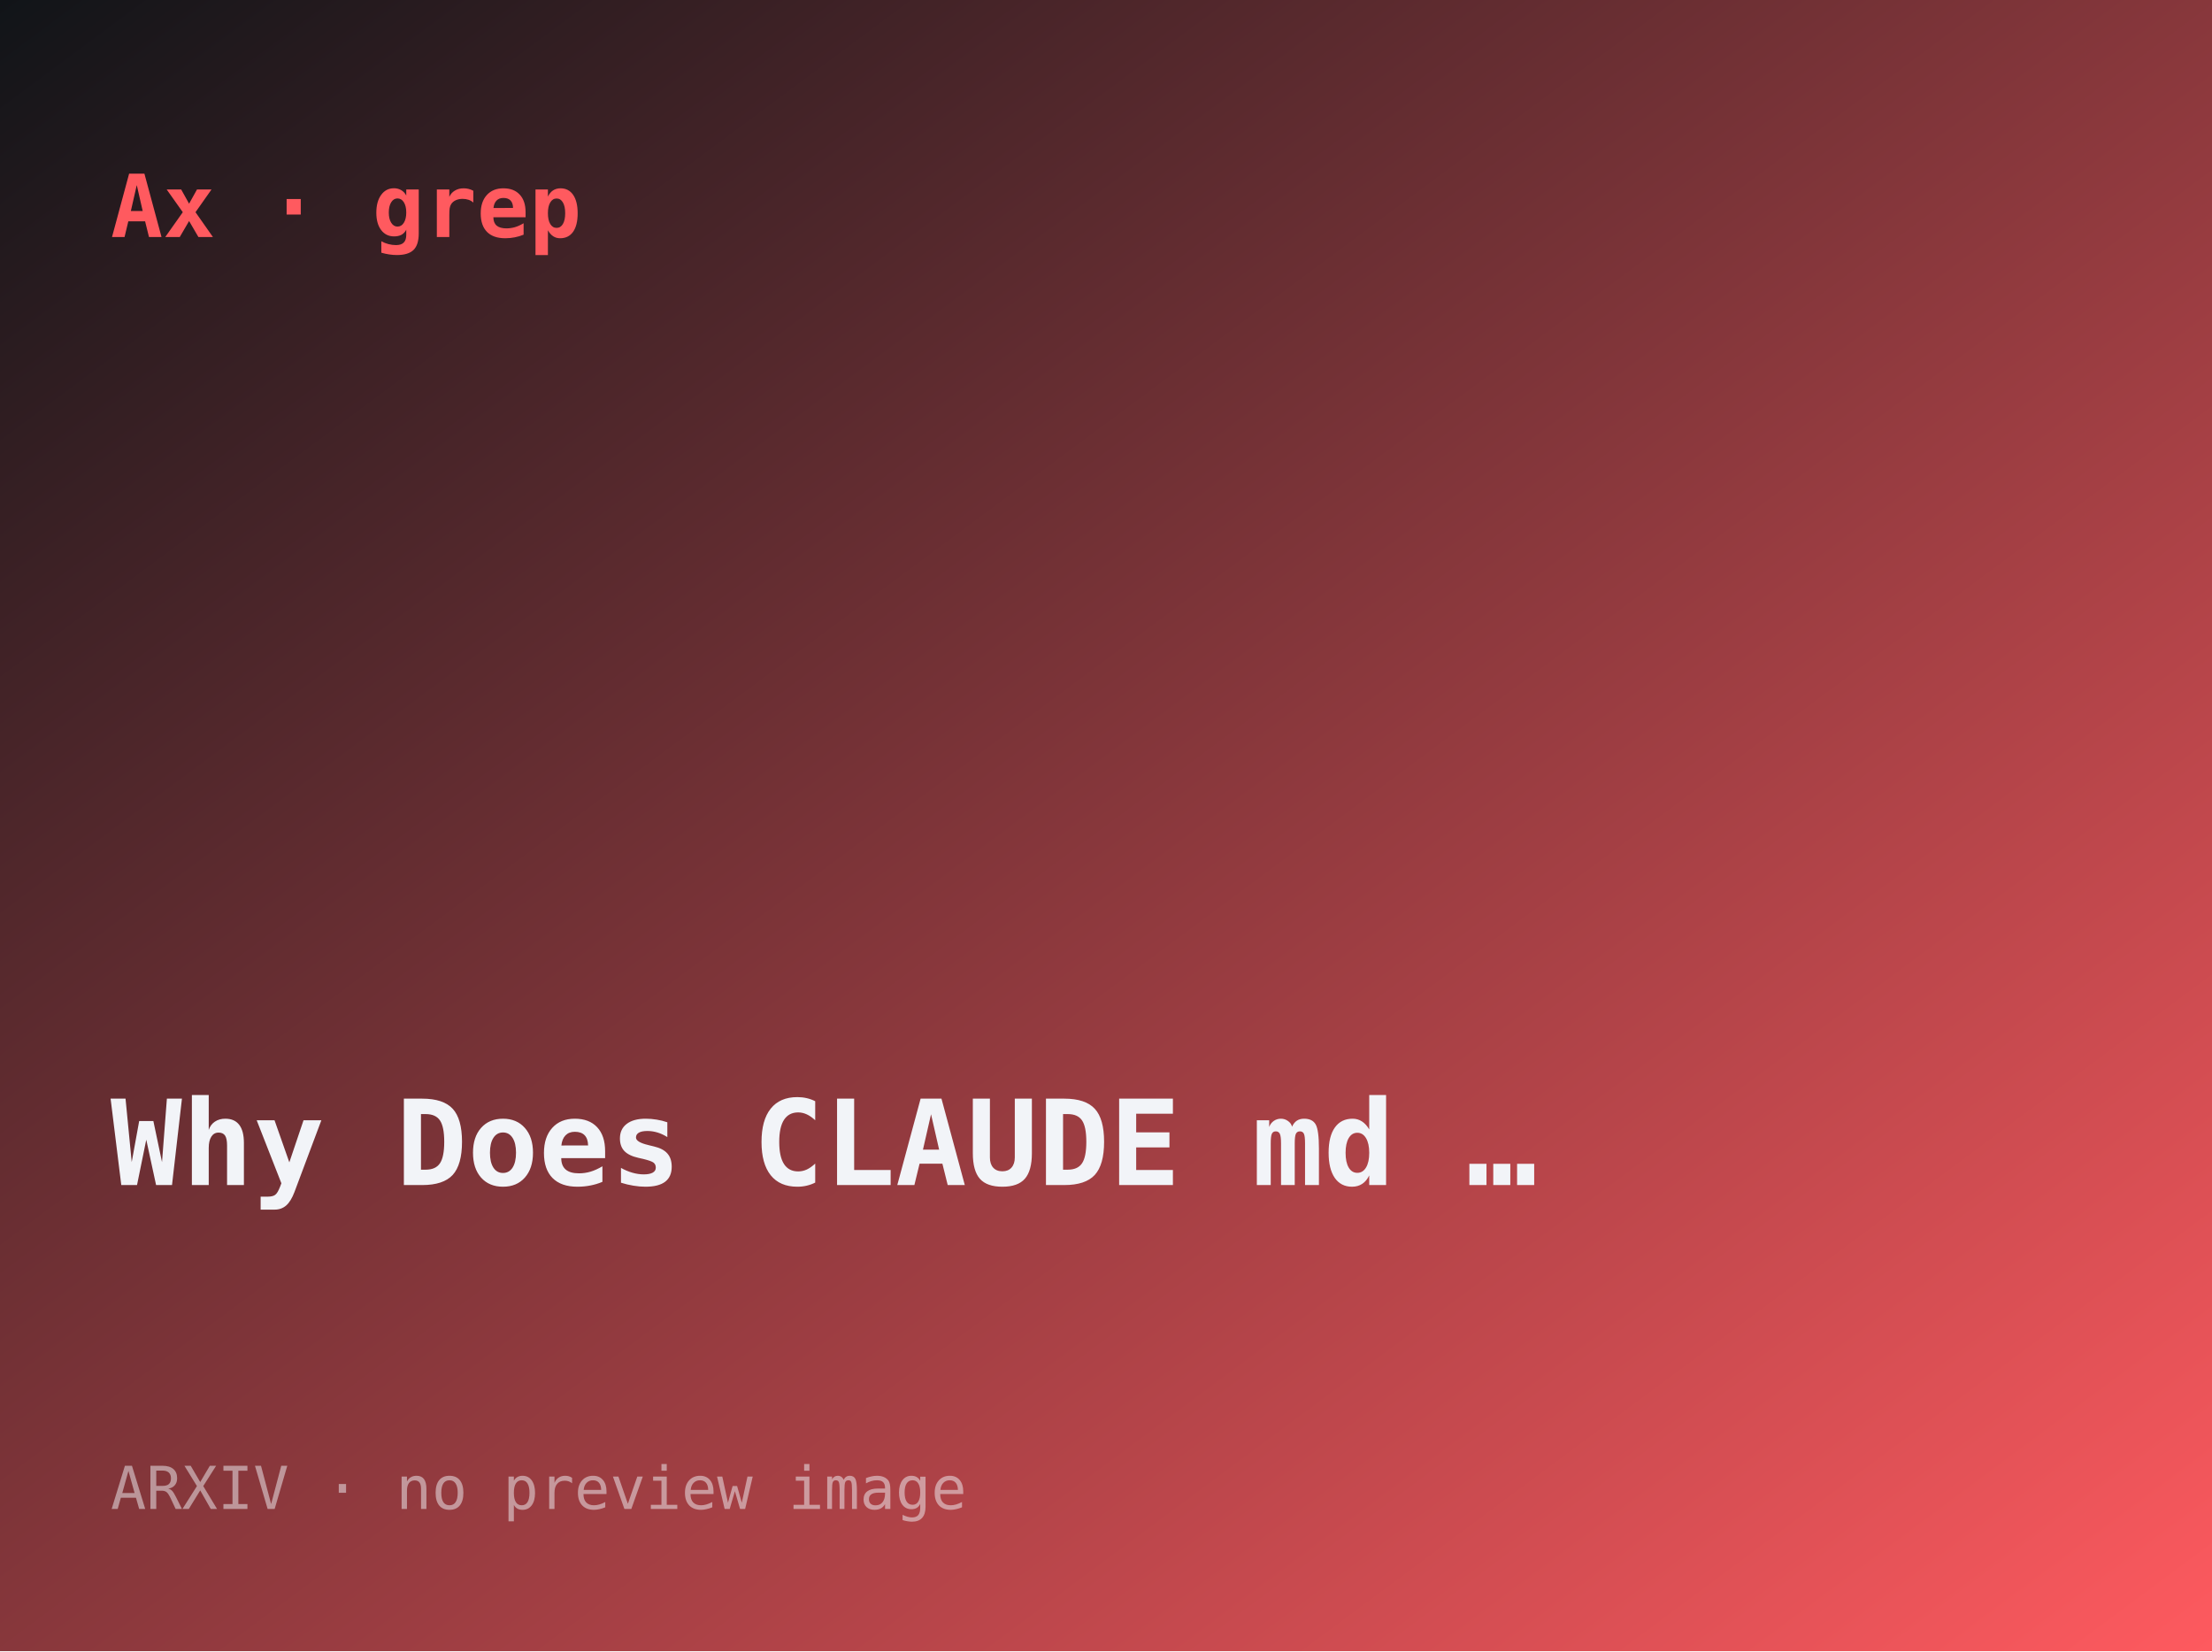
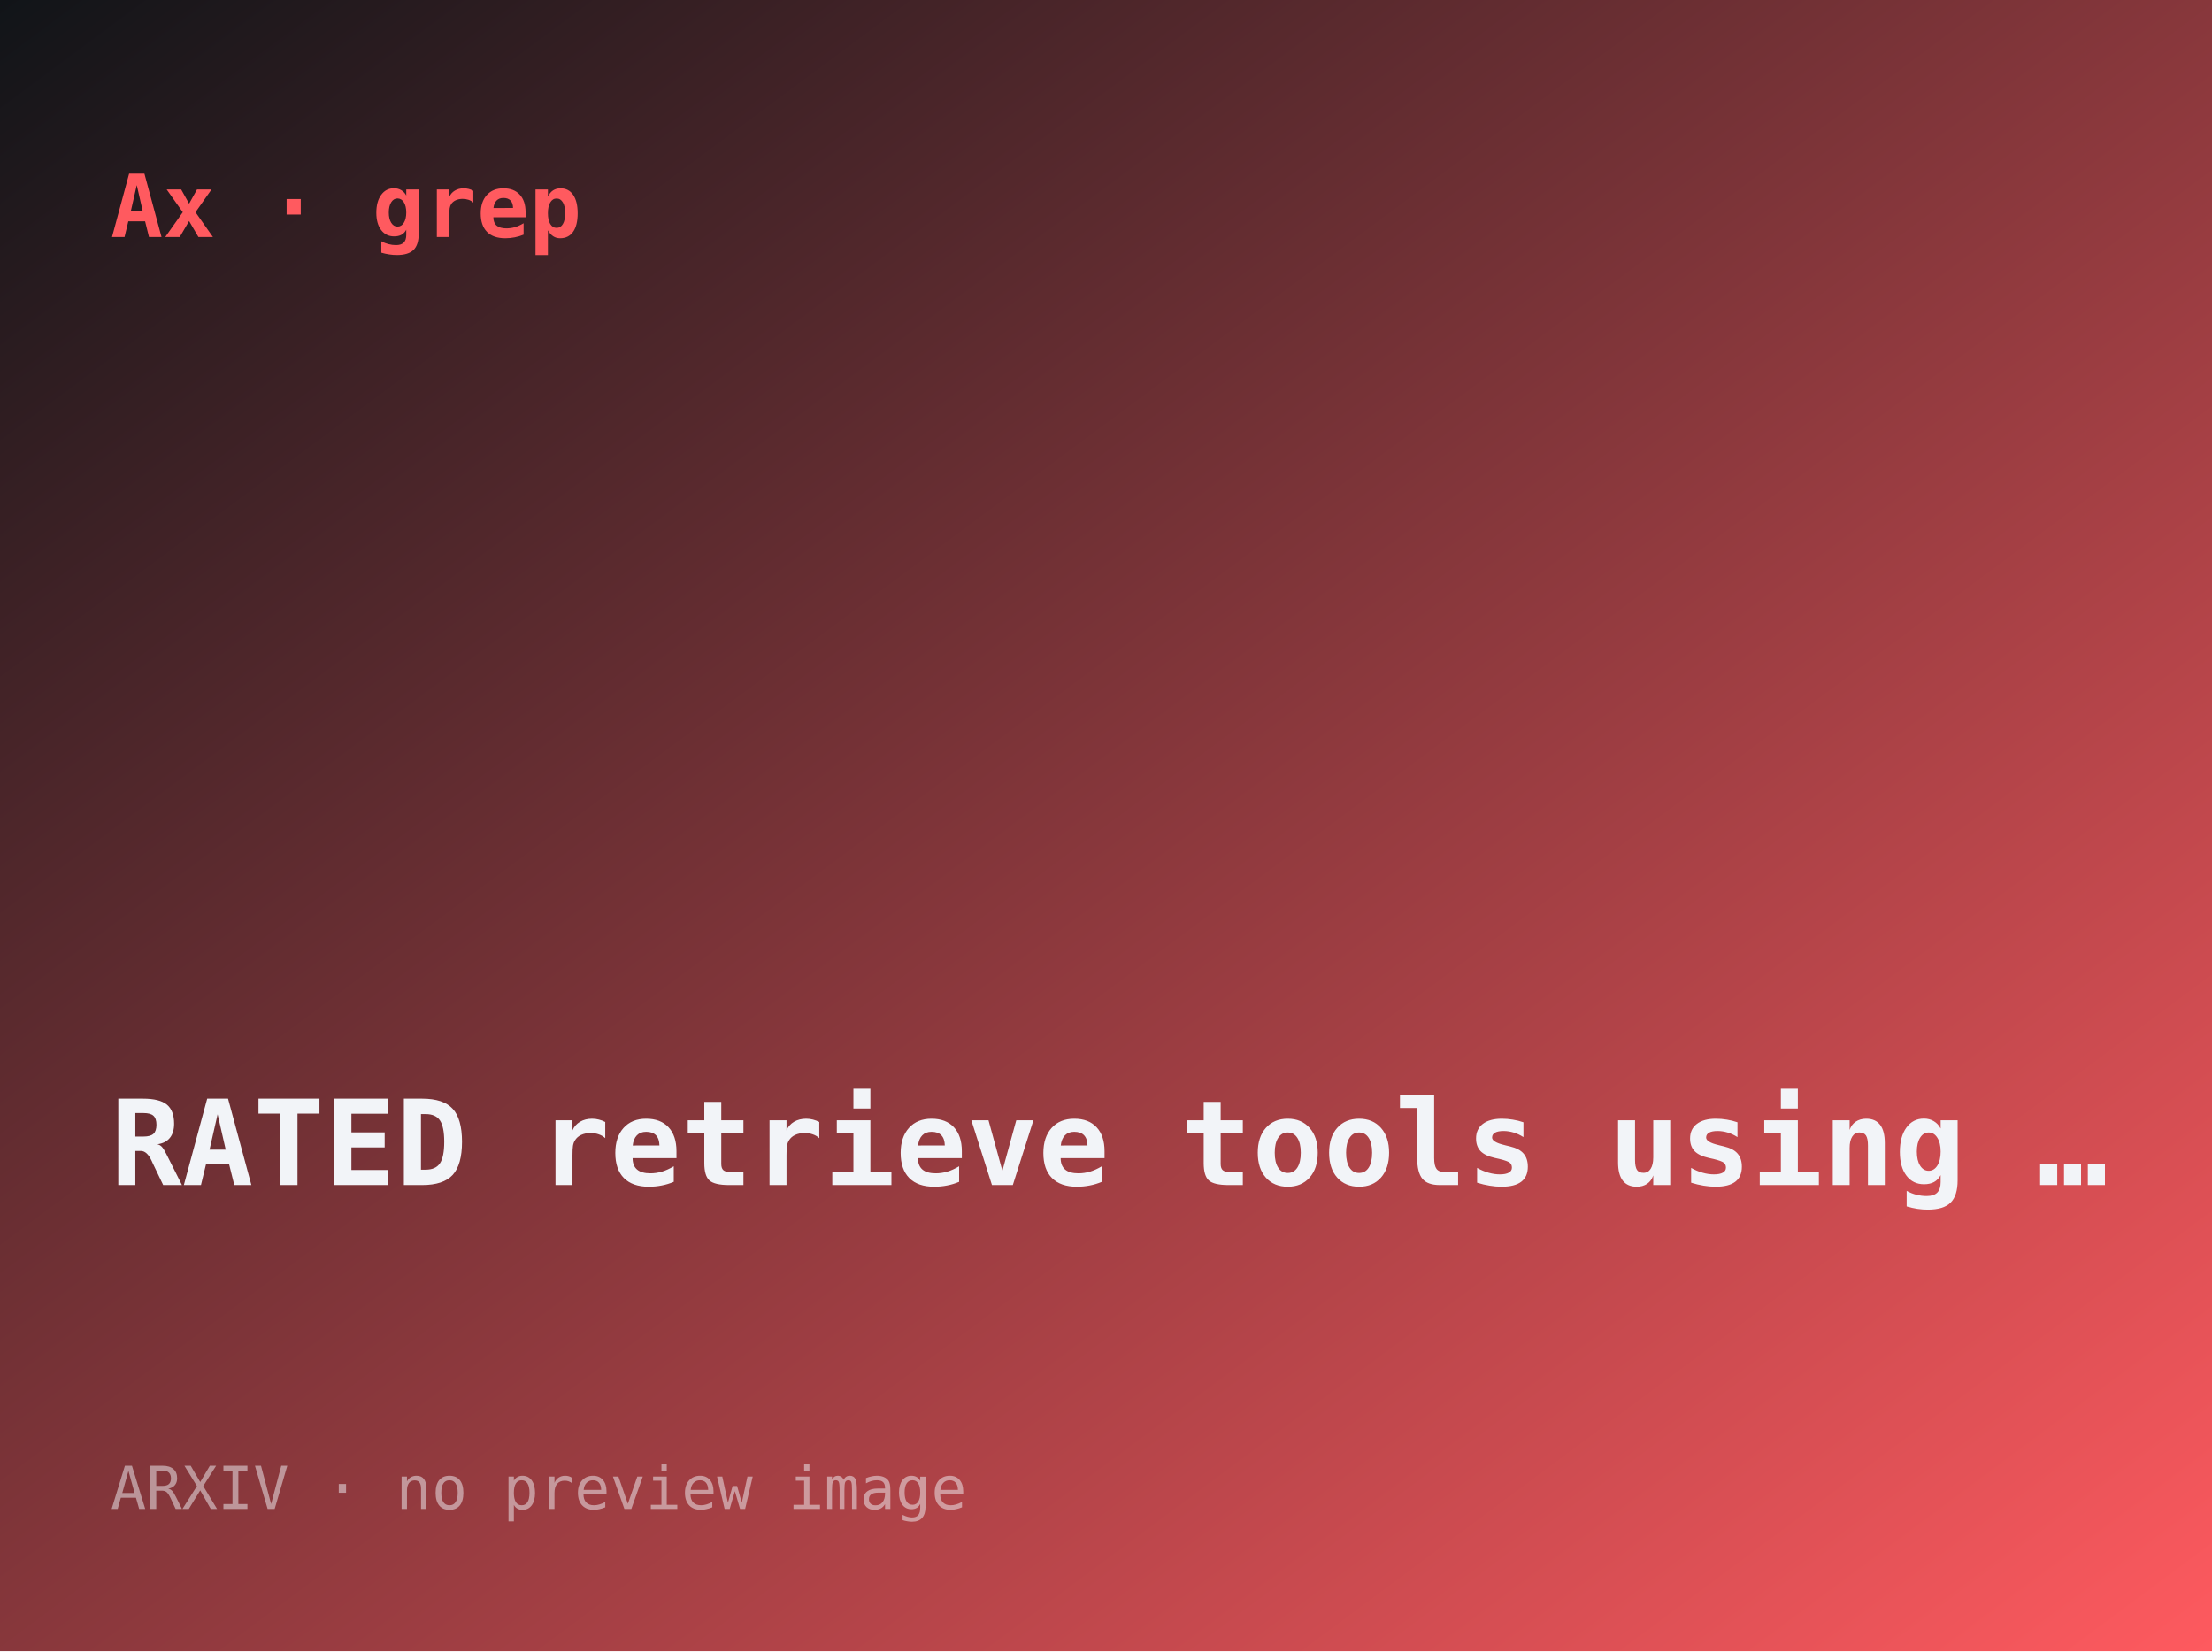
- <svg xmlns="http://www.w3.org/2000/svg" width="560" height="418" viewBox="0 0 560 418" role="img" aria-label="Why Does CLAUDE.md Keep Growing? Catastrophic Remembering in Agentic Coding">
+ <svg xmlns="http://www.w3.org/2000/svg" width="560" height="418" viewBox="0 0 560 418" role="img" aria-label="RATED: retrieve tools using execution reliability, not relevance alone">
  <defs>
    <linearGradient id="g" x1="0" y1="0" x2="1" y2="1">
      <stop offset="0" stop-color="#101418" />
      <stop offset="1" stop-color="#ff5a5f" />
    </linearGradient>
  </defs>
  <rect width="560" height="418" fill="url(#g)" />
  <text x="28" y="60" font-family="ui-monospace,monospace" font-size="22" fill="#ff5a5f" font-weight="700">Ax · grep</text>
-   <text x="28" y="300" font-family="ui-monospace,monospace" font-size="30" fill="#f2f4f8" font-weight="600">Why Does CLAUDE md …</text>
+   <text x="28" y="300" font-family="ui-monospace,monospace" font-size="30" fill="#f2f4f8" font-weight="600">RATED retrieve tools using …</text>
  <text x="28" y="382" font-family="ui-monospace,monospace" font-size="15" fill="rgba(242,244,248,.5)">ARXIV · no preview image</text>
</svg>
